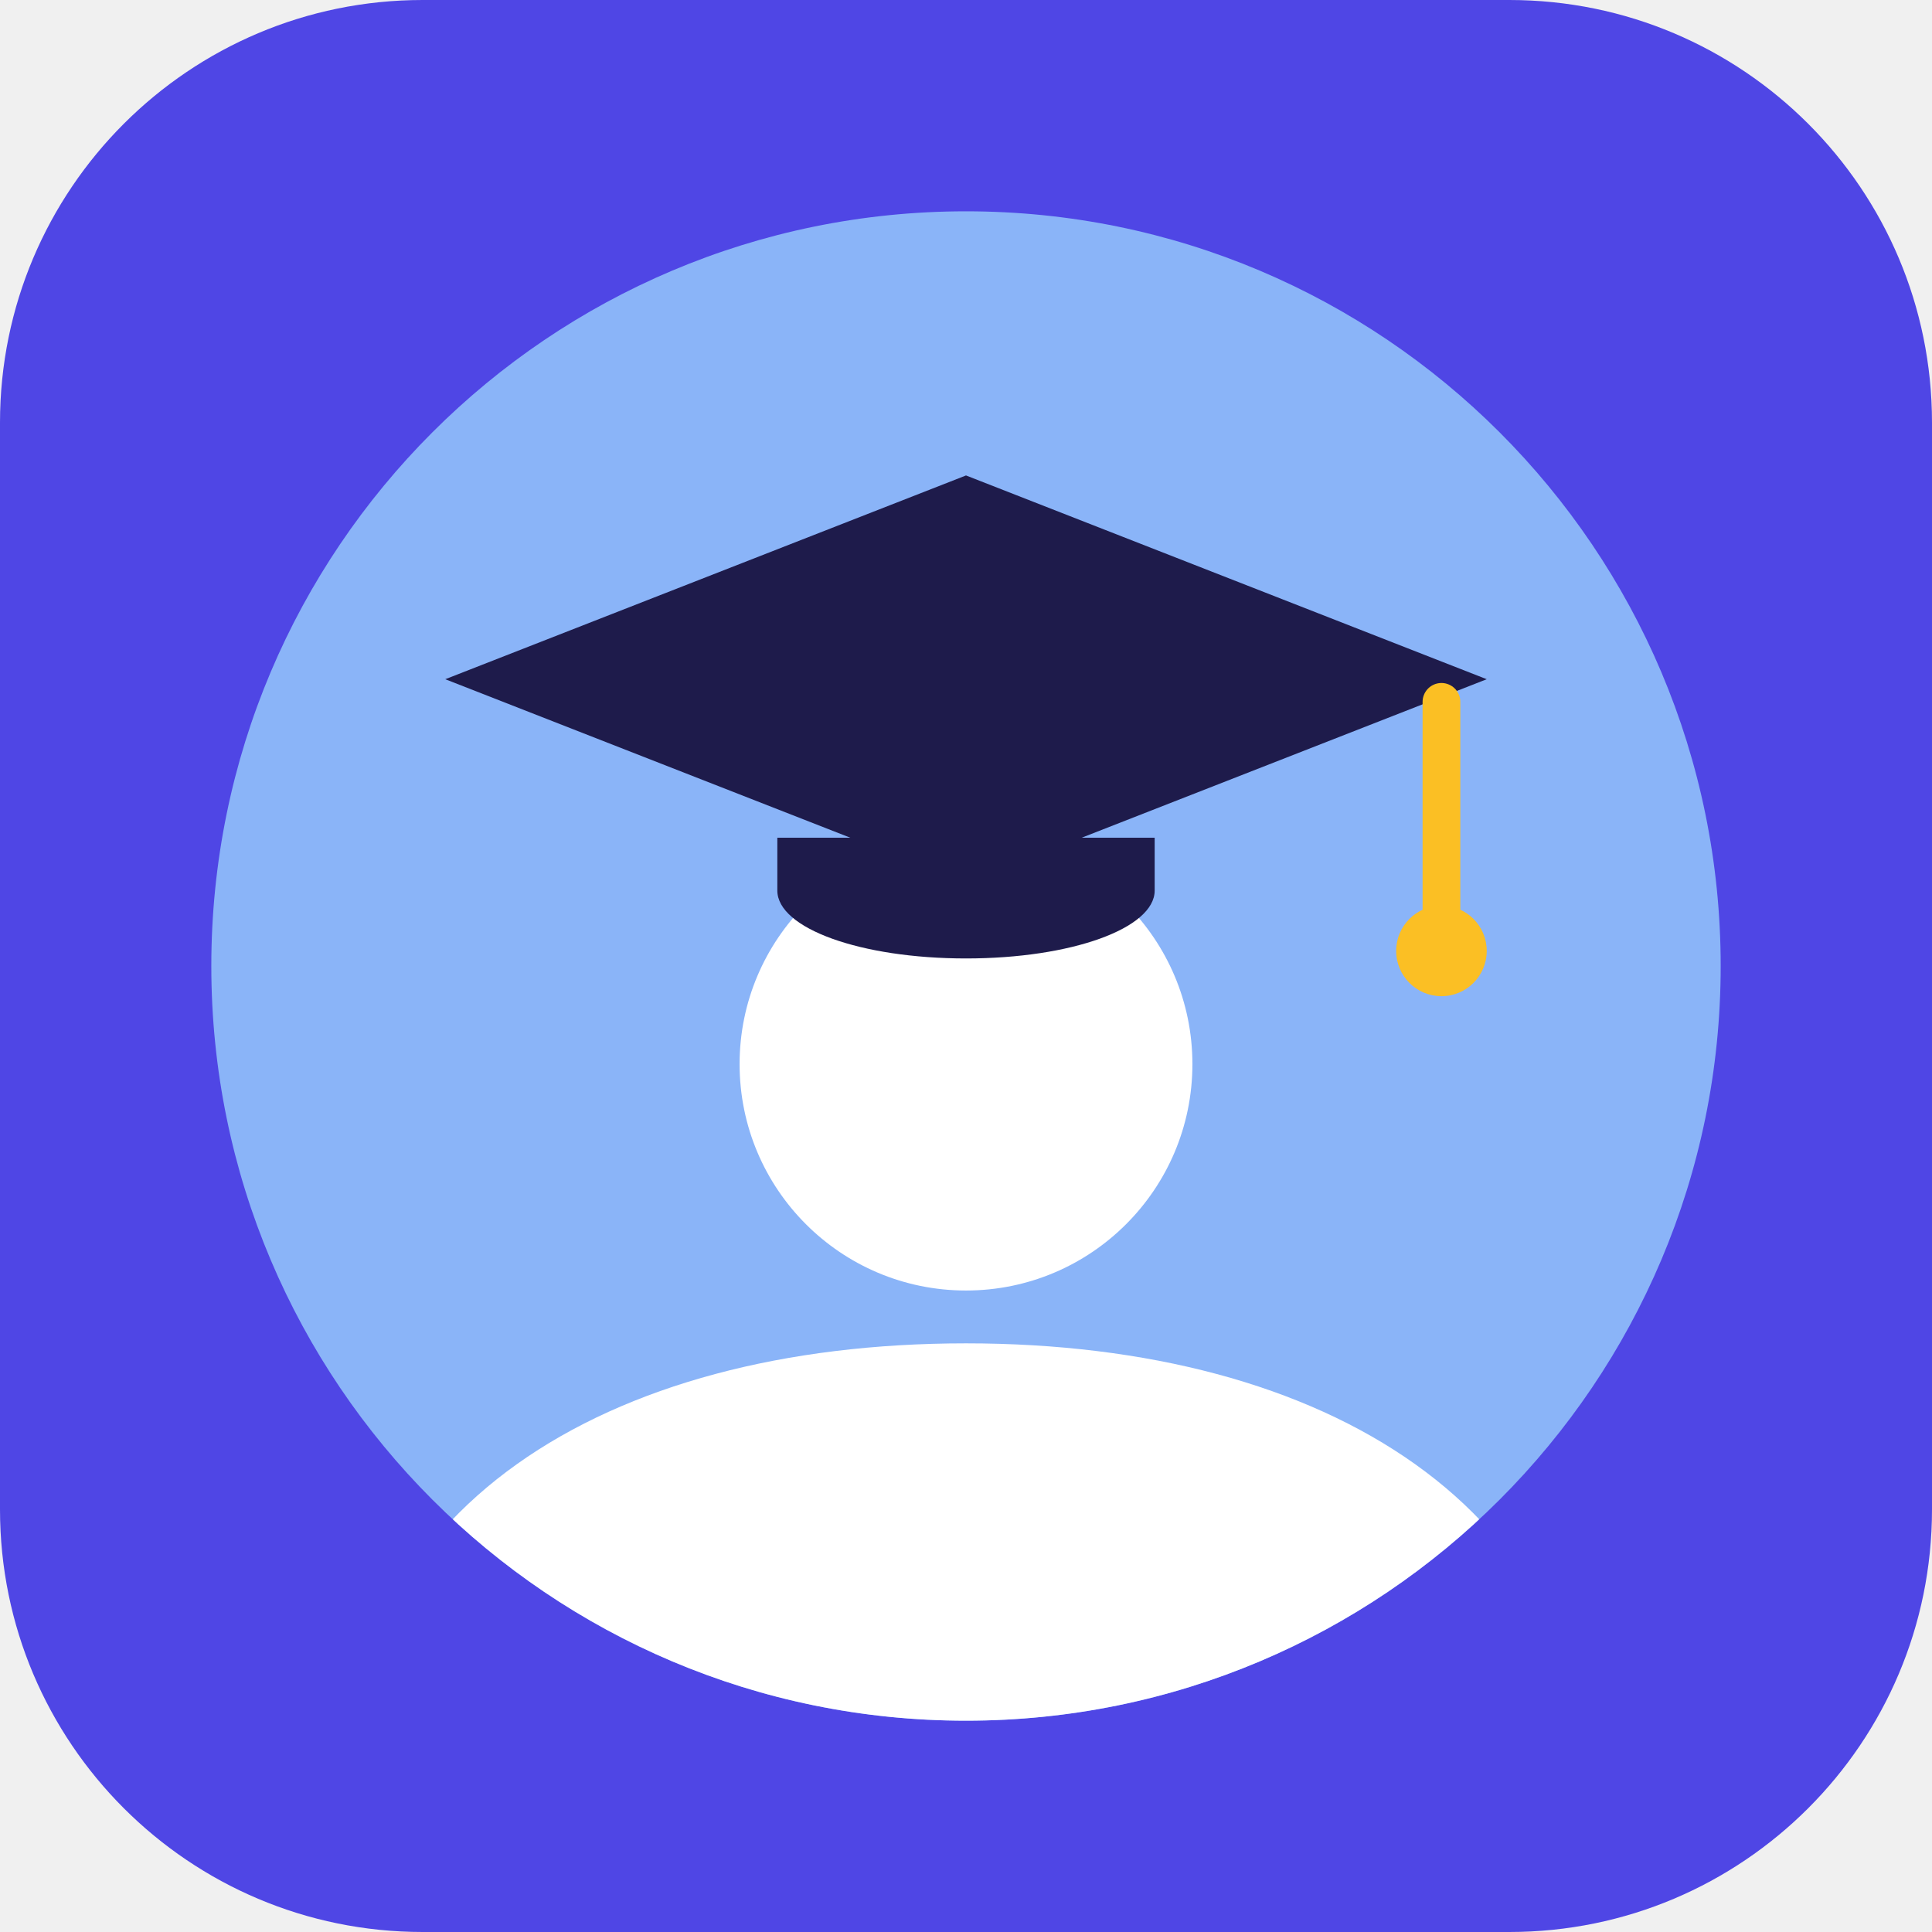
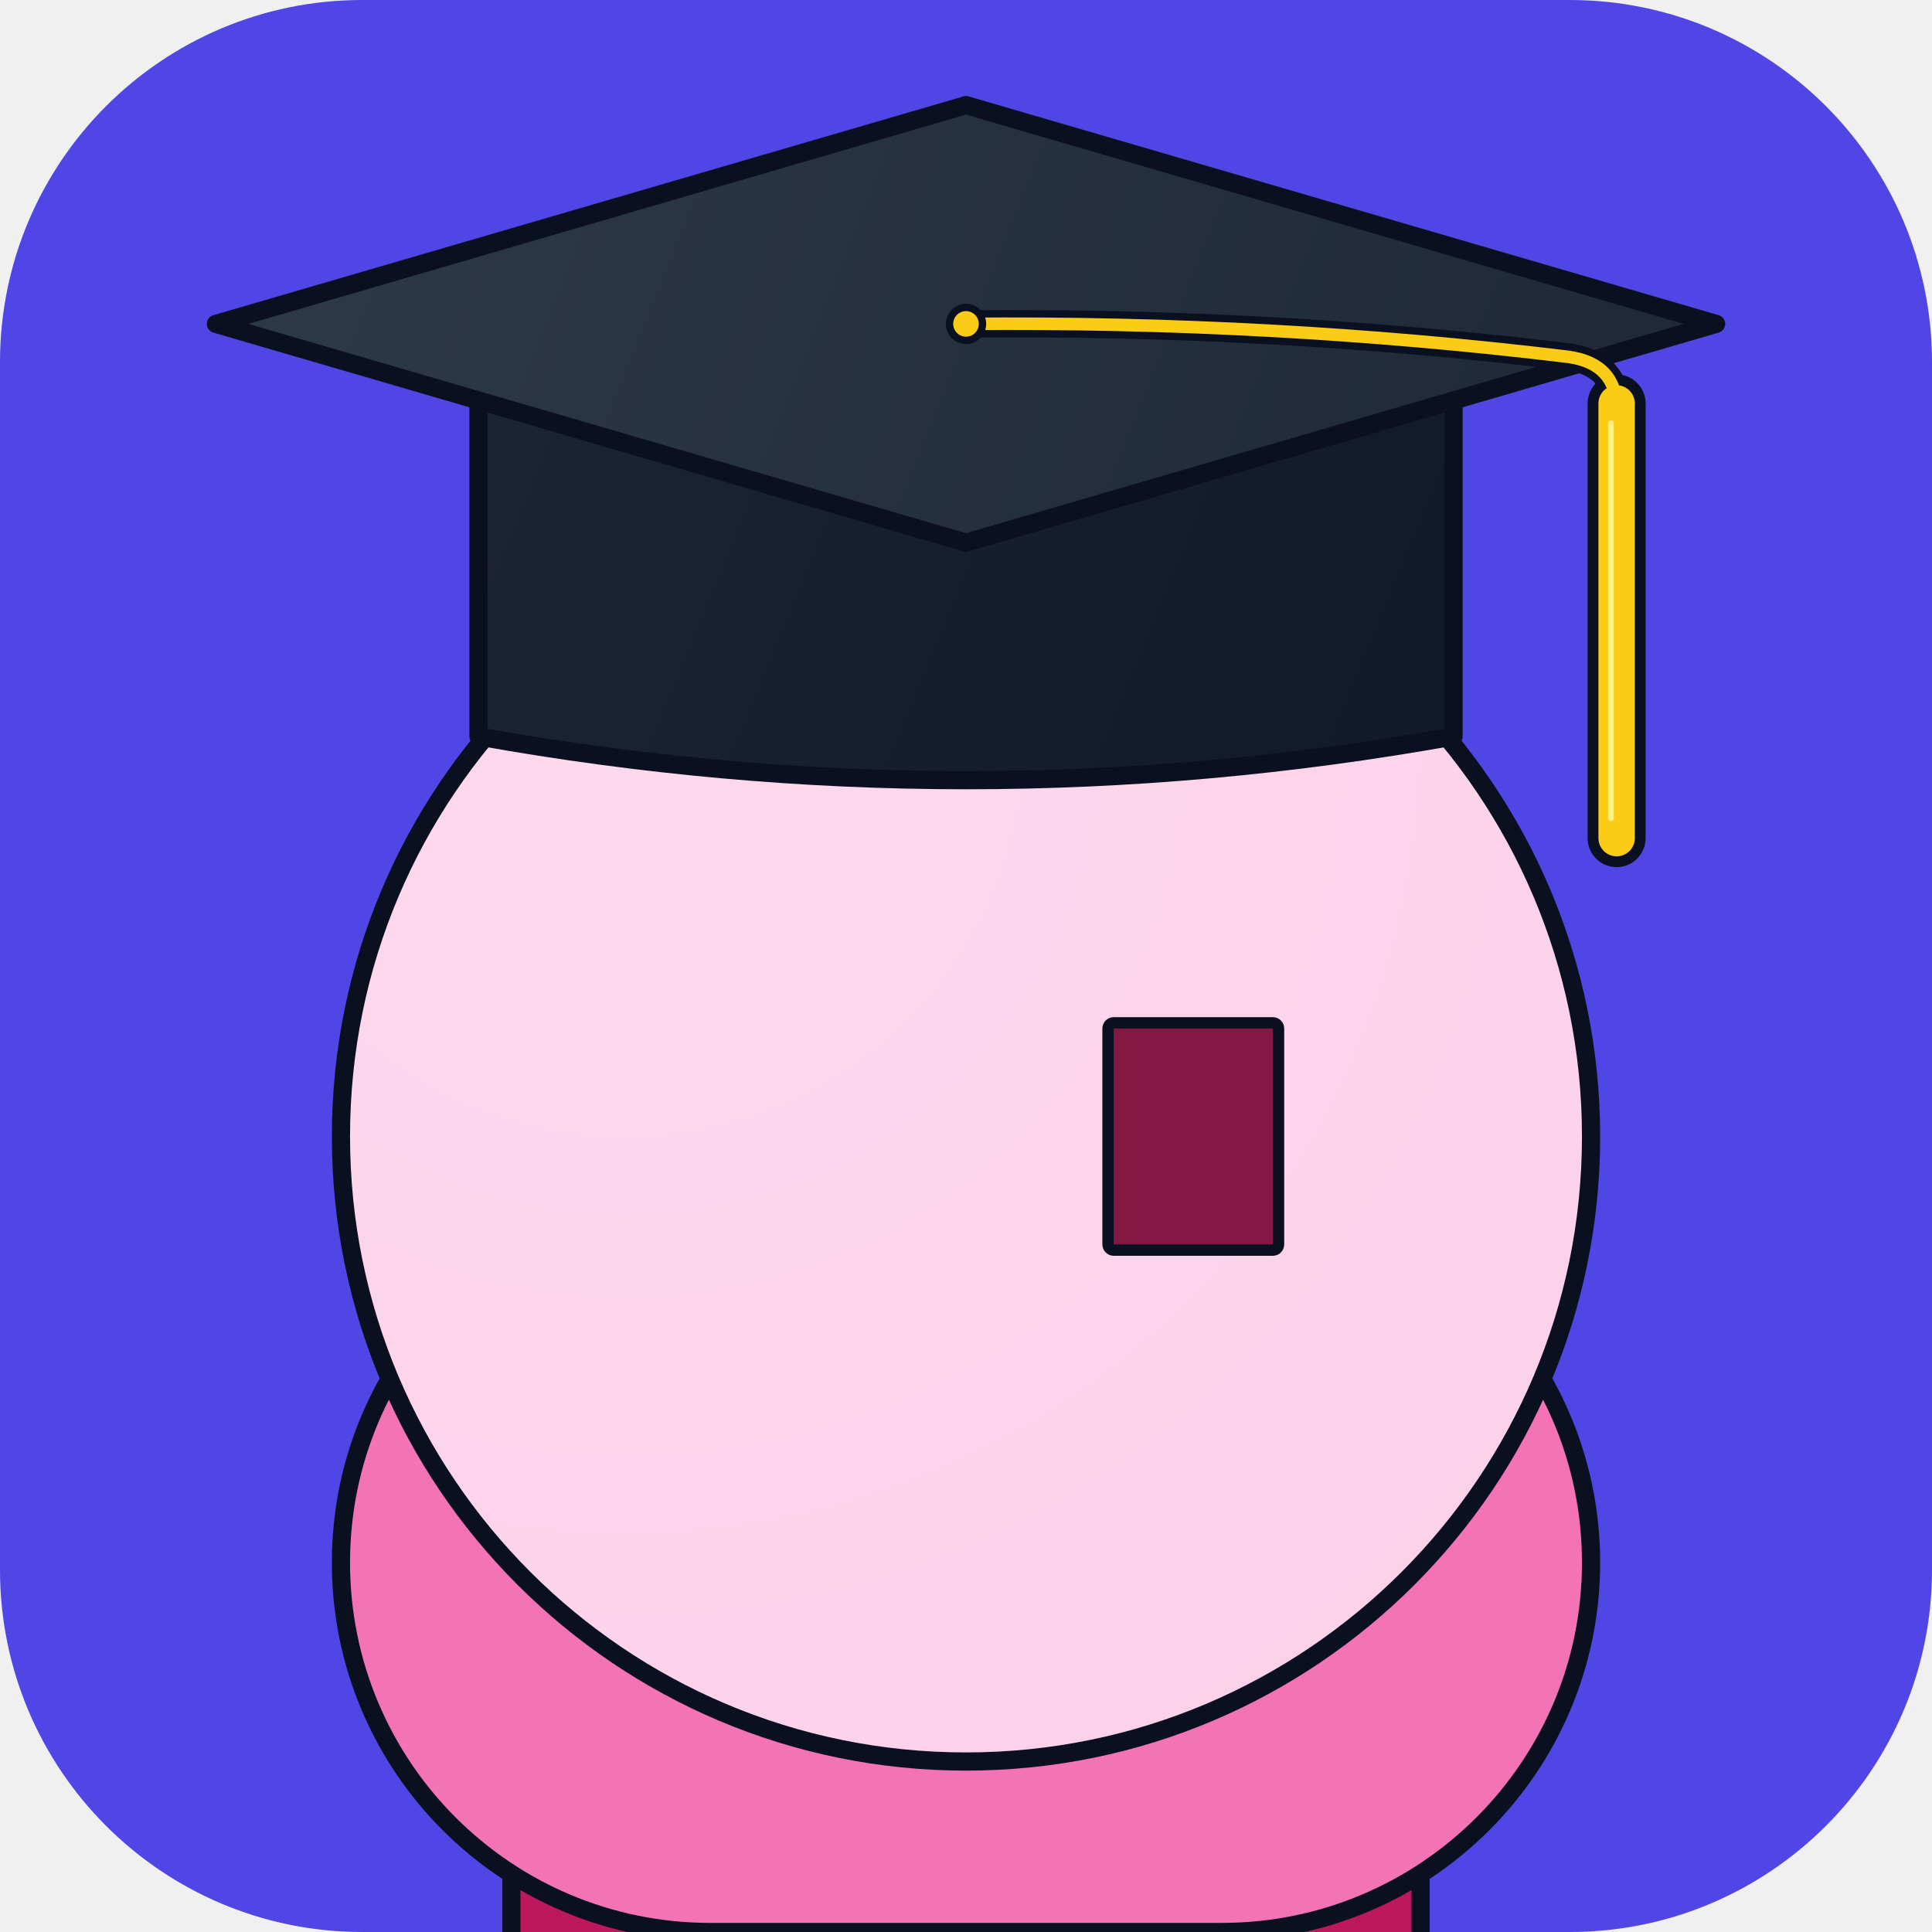
- <svg xmlns="http://www.w3.org/2000/svg" viewBox="0 0 512 512">
-   <rect width="512" height="512" rx="112" fill="#4f46e5" />
-   <circle cx="256" cy="256" r="200" fill="#8ab4f8" />
-   <clipPath id="c">
-     <circle cx="256" cy="256" r="200" />
-   </clipPath>
-   <path clip-path="url(#c)" d="M90 480c0-80 70-124 166-124s166 44 166 124z" fill="#ffffff" />
-   <circle cx="256" cy="282" r="60" fill="#ffffff" />
-   <path d="M206 222h100v14c0 10-22 18-50 18s-50-8-50-18z" fill="#1e1b4b" />
-   <path d="M256 126 394 180 256 234 118 180z" fill="#1e1b4b" />
-   <path d="M382 186v58" stroke="#fbbf24" stroke-width="10" stroke-linecap="round" />
-   <circle cx="382" cy="252" r="12" fill="#fbbf24" />
+ <svg xmlns="http://www.w3.org/2000/svg" width="512" height="512" viewBox="23 21 34 34" role="img" aria-labelledby="title">
+   <defs>
+     <clipPath id="corners">
+       <rect x="23" y="21" width="34" height="34" rx="6.375" />
+     </clipPath>
+     <radialGradient id="face" gradientUnits="userSpaceOnUse" cx="34" cy="34" r="28">
+       <stop stop-color="#fdd9ed" />
+       <stop offset="1" stop-color="#fbcfe8" />
+     </radialGradient>
+     <linearGradient id="cap" gradientUnits="userSpaceOnUse" x1="30" y1="23" x2="50" y2="31">
+       <stop stop-color="#2c3748" />
+       <stop offset="1" stop-color="#1f2937" />
+     </linearGradient>
+     <linearGradient id="band" gradientUnits="userSpaceOnUse" x1="32" y1="28" x2="49" y2="35">
+       <stop stop-color="#1b2435" />
+       <stop offset="1" stop-color="#111827" />
+     </linearGradient>
+   </defs>
+   <g clip-path="url(#corners)">
+     <rect x="23" y="21" width="34" height="34" fill="#4f46e5" />
+     <g id="character" stroke="#0b1020" stroke-width=".32" stroke-linecap="round" stroke-linejoin="round">
+       <g fill="#be185d">
+         <rect x="32" y="53" width="7" height="14" />
+         <rect x="41" y="53" width="7" height="14" />
+       </g>
+       <rect id="collar" x="29" y="42" width="22" height="13" rx="6.5" fill="#f472b6" />
+       <circle id="head" cx="40" cy="41" r="11" fill="url(#face)" />
+       <path d="M31.42 27.25H48.58V33.96Q40 35.5 31.42 33.96Z" fill="url(#band)" />
+       <path d="M40 22.85 53.2 26.7 40 30.55 26.8 26.7Z" fill="url(#cap)" />
+       <path d="M40 26.7Q45.4 26.65 50.6 27.28Q51.45 27.4 51.45 28.2" fill="none" stroke-width=".48" />
+       <path d="M51.45 28.1V35.75" fill="none" stroke-width="1.02" />
+       <path d="M51.45 28.1V35.75" fill="none" stroke="#facc15" stroke-width=".64" />
+       <path d="M40 26.7Q45.4 26.65 50.6 27.28Q51.45 27.4 51.45 28.2" fill="none" stroke="#facc15" stroke-width=".22" />
+       <path d="M51.35 28.45V35.4" fill="none" stroke="#fef08a" stroke-width=".10" />
+       <circle cx="40" cy="26.7" r=".29" fill="#facc15" stroke-width=".13" />
+       <rect id="eye" x="42.5" y="39" width="3" height="4" rx=".10" fill="#831843" stroke-width=".20" />
+     </g>
+   </g>
</svg>
